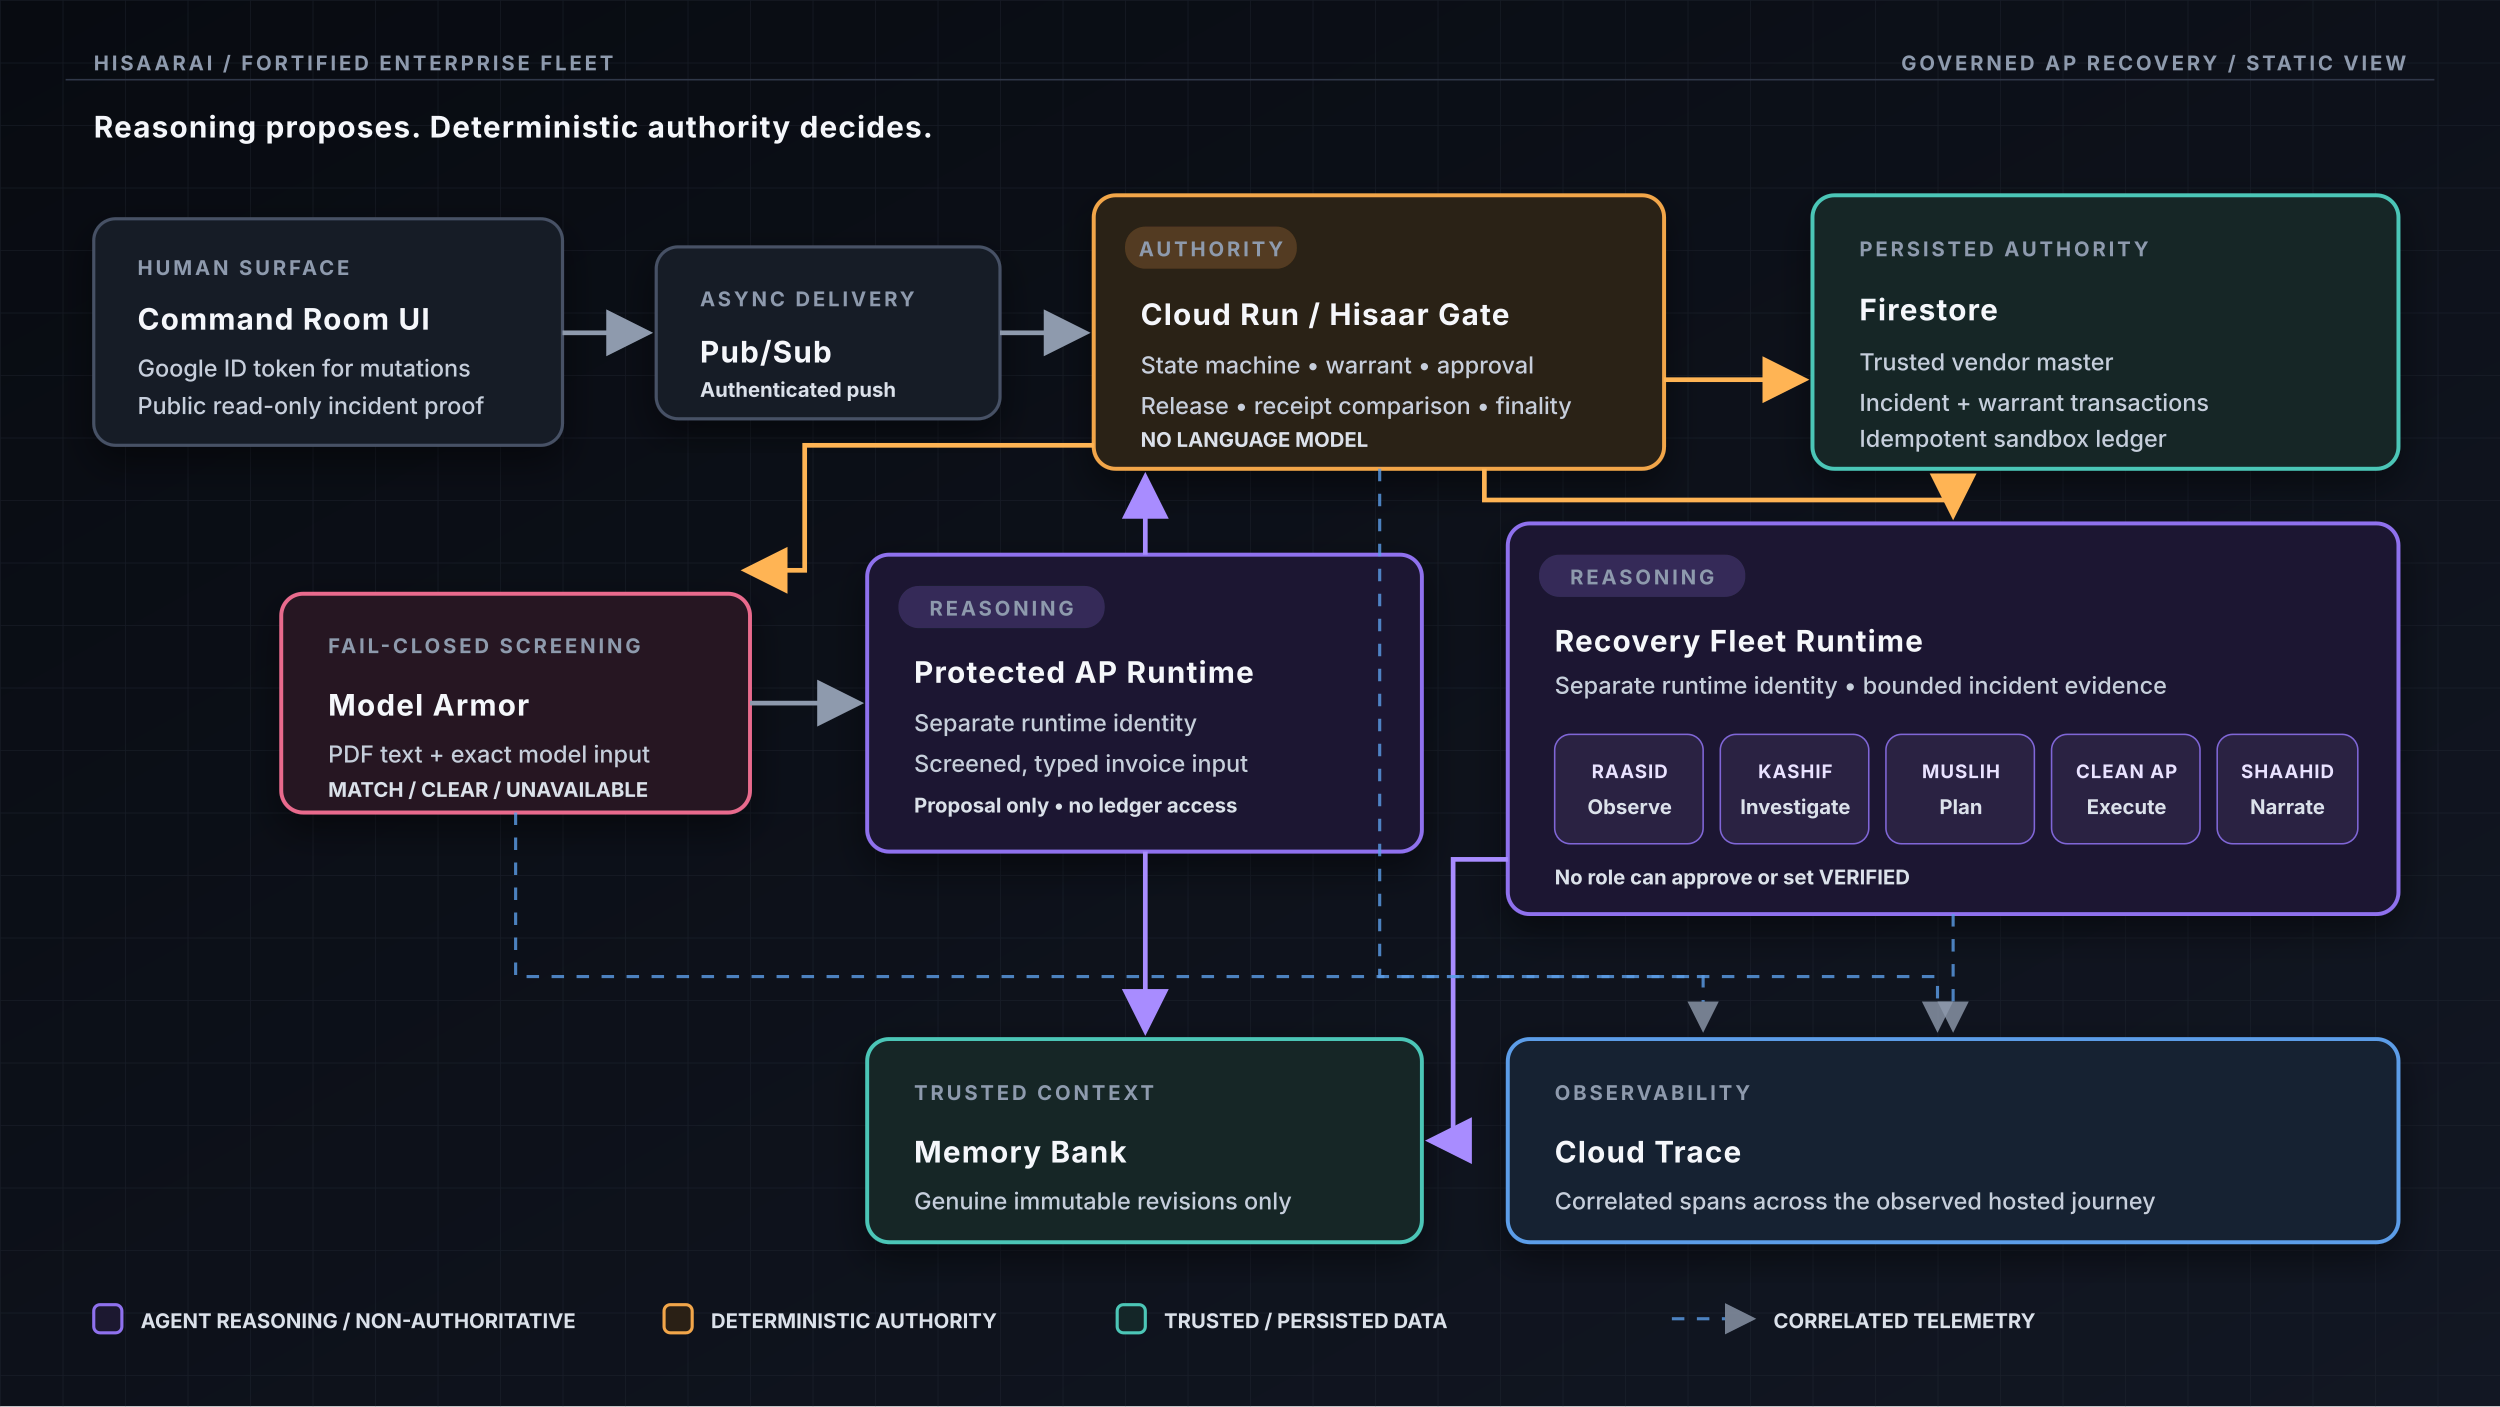
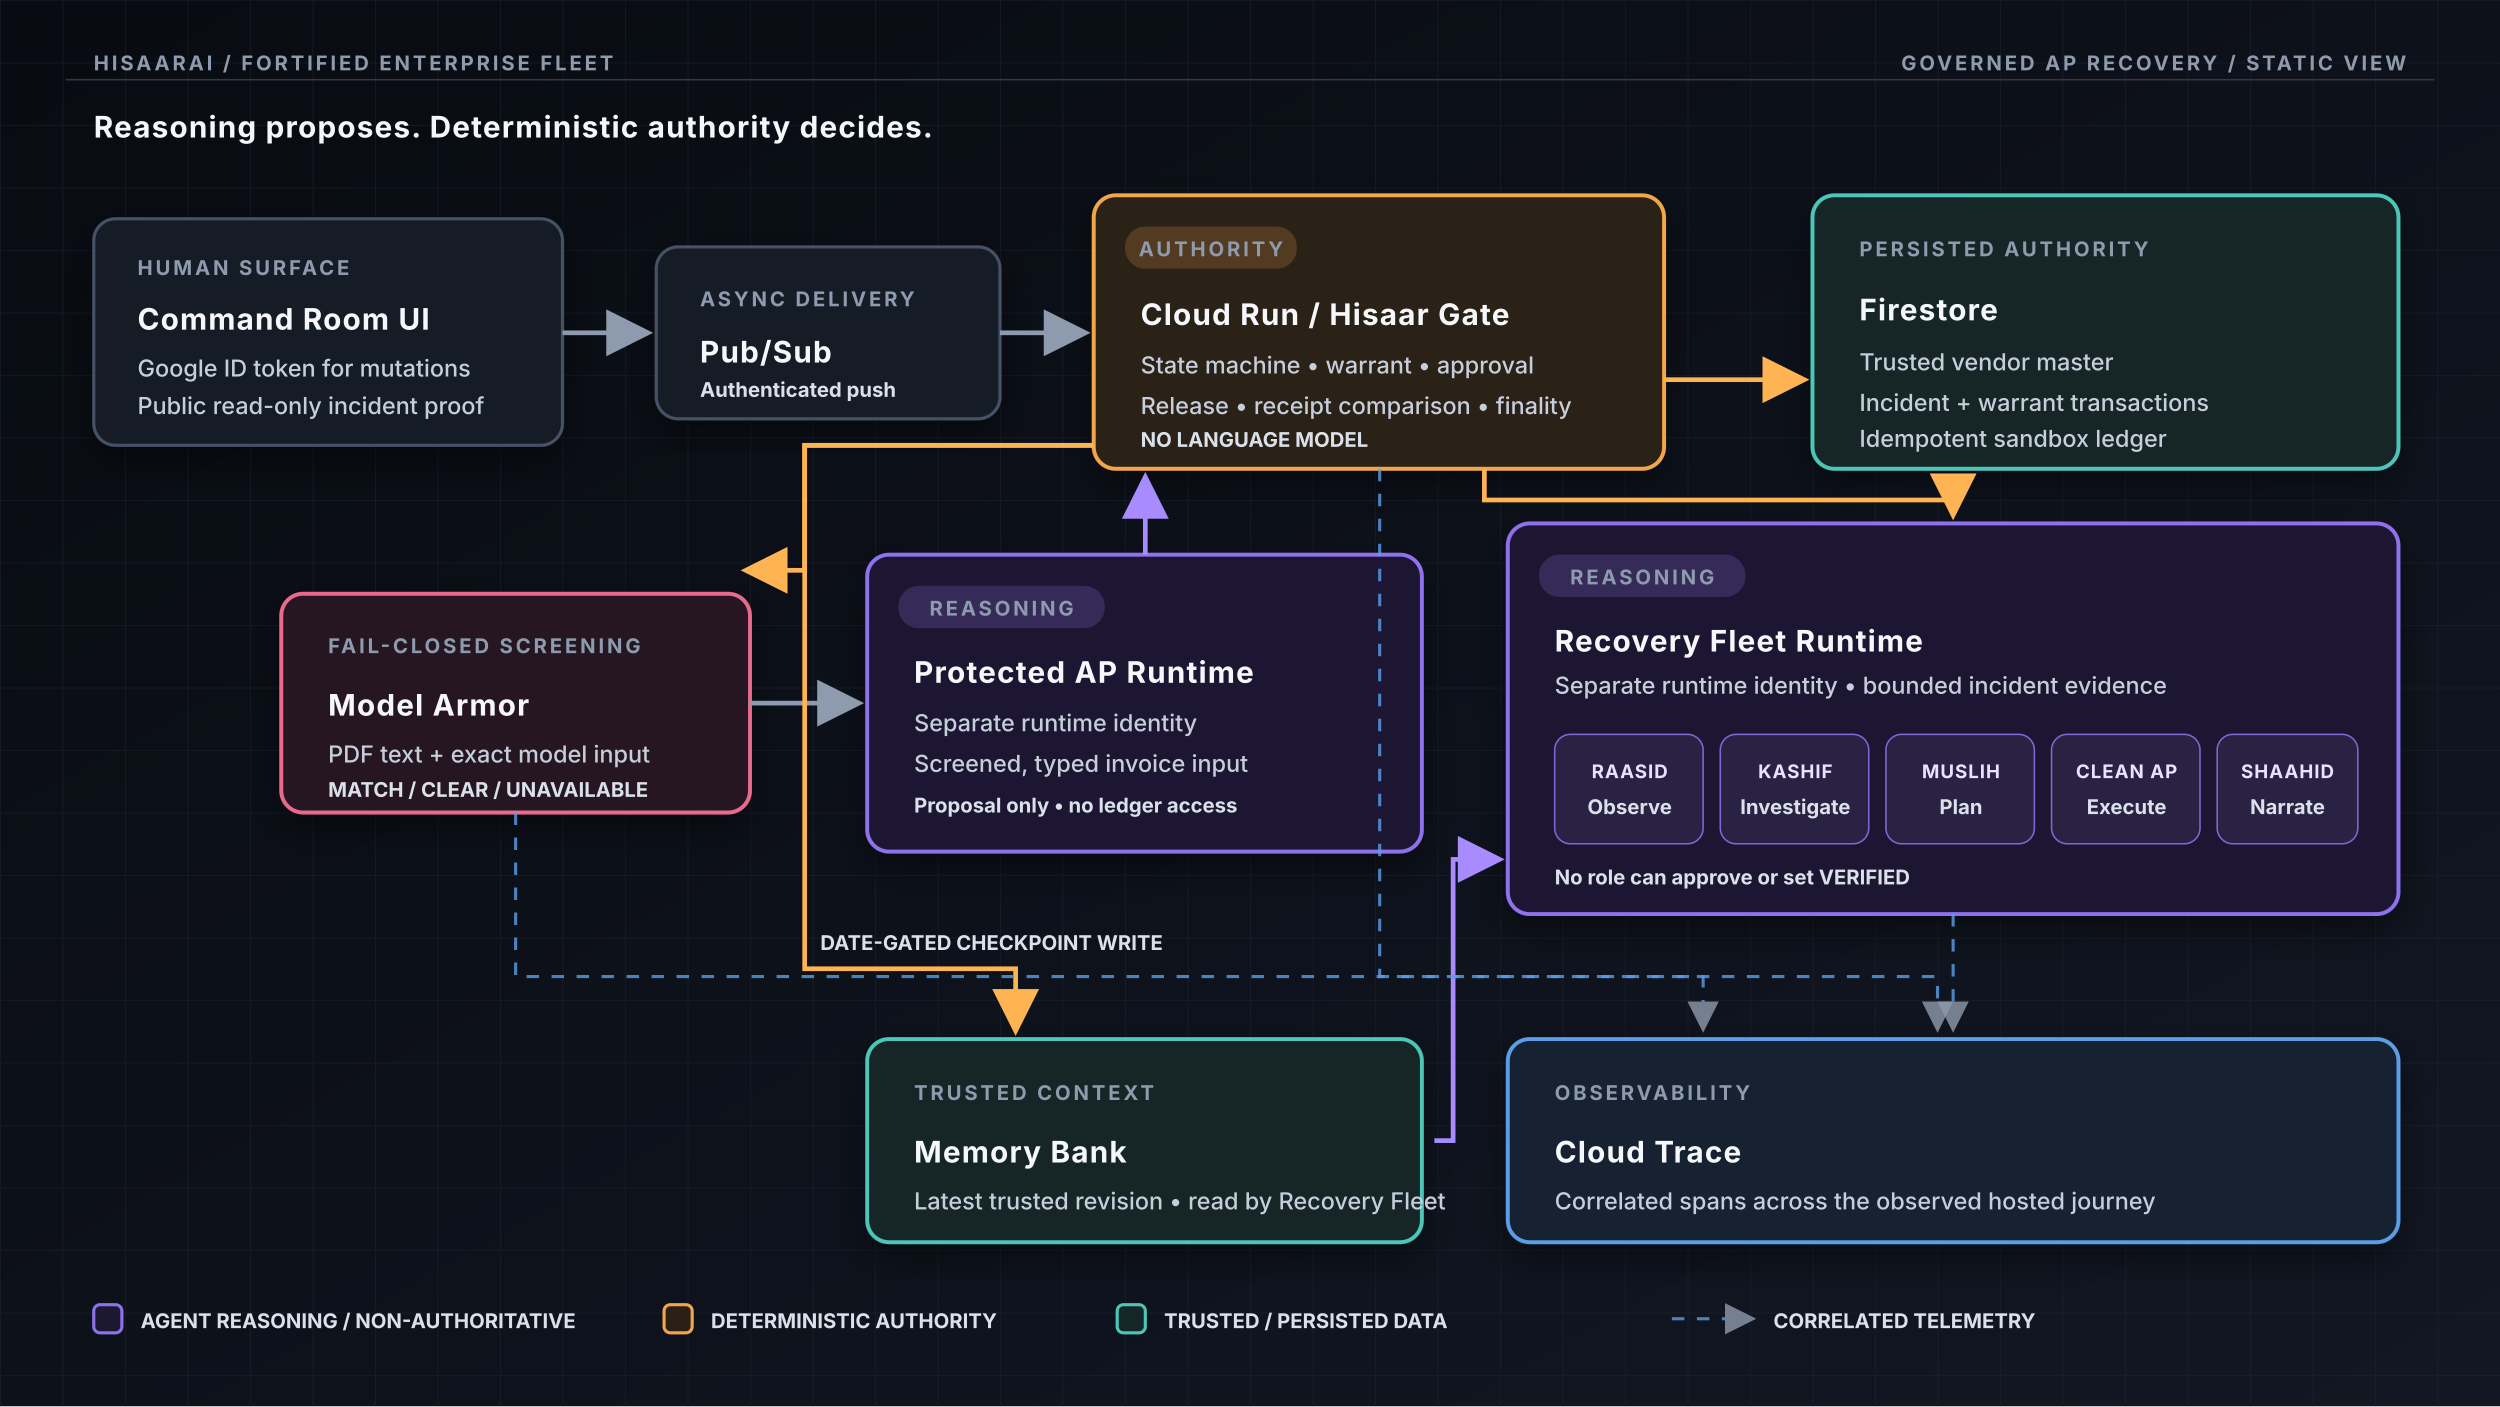
<svg xmlns="http://www.w3.org/2000/svg" width="1600" height="900" viewBox="0 0 1600 900" role="img" aria-labelledby="title description">
  <defs>
    <linearGradient id="background" x1="0" y1="0" x2="1" y2="1">
      <stop offset="0" stop-color="#080b11" />
      <stop offset="1" stop-color="#121723" />
    </linearGradient>
    <pattern id="grid" width="40" height="40" patternUnits="userSpaceOnUse">
      <path d="M40 0H0V40" fill="none" stroke="#242b38" stroke-width="1" opacity="0.45" />
    </pattern>
    <filter id="shadow" x="-20%" y="-20%" width="140%" height="140%">
      <feDropShadow dx="0" dy="10" stdDeviation="12" flood-color="#000" flood-opacity="0.45" />
    </filter>
    <marker id="arrow-neutral" markerWidth="10" markerHeight="10" refX="8" refY="5" orient="auto">
      <path d="M0 0L10 5L0 10Z" fill="#8e9aad" />
    </marker>
    <marker id="arrow-reason" markerWidth="10" markerHeight="10" refX="8" refY="5" orient="auto">
      <path d="M0 0L10 5L0 10Z" fill="#a88cff" />
    </marker>
    <marker id="arrow-authority" markerWidth="10" markerHeight="10" refX="8" refY="5" orient="auto">
      <path d="M0 0L10 5L0 10Z" fill="#ffb454" />
    </marker>
    <style>
      .label { font: 700 19px Inter, ui-sans-serif, system-ui, sans-serif; letter-spacing: .04em; fill: #f5f7fb; }
      .kicker { font: 700 13px Inter, ui-sans-serif, system-ui, sans-serif; letter-spacing: .14em; fill: #8e9aad; }
      .copy { font: 500 15px Inter, ui-sans-serif, system-ui, sans-serif; fill: #c6cedb; }
      .small { font: 650 13px Inter, ui-sans-serif, system-ui, sans-serif; fill: #dbe1ea; }
      .role { font: 700 12px Inter, ui-sans-serif, system-ui, sans-serif; letter-spacing: .05em; fill: #e9e2ff; }
      .neutral { fill: #171d28; stroke: #465165; stroke-width: 2; }
      .reason { fill: #1c1830; stroke: #8f71ee; stroke-width: 2.5; }
      .authority { fill: #2a2015; stroke: #f2a64a; stroke-width: 2.5; }
      .security { fill: #251923; stroke: #e96b8d; stroke-width: 2.5; }
      .data { fill: #142628; stroke: #4cc6b7; stroke-width: 2.5; }
      .trace { fill: #152130; stroke: #5b9de8; stroke-width: 2.5; }
      .flow { fill: none; stroke: #8e9aad; stroke-width: 3; marker-end: url(#arrow-neutral); }
      .reason-flow { fill: none; stroke: #a88cff; stroke-width: 3; marker-end: url(#arrow-reason); }
      .authority-flow { fill: none; stroke: #ffb454; stroke-width: 3; marker-end: url(#arrow-authority); }
      .telemetry { fill: none; stroke: #5b9de8; stroke-width: 2; stroke-dasharray: 8 8; marker-end: url(#arrow-neutral); opacity: .8; }
    </style>
  </defs>
  <rect width="1600" height="900" fill="url(#background)" />
  <rect width="1600" height="900" fill="url(#grid)" />
  <path d="M42 51H1558" stroke="#303849" stroke-width="1" />
  <text x="60" y="45" class="kicker" fill="#ffb454">HISAARAI / FORTIFIED ENTERPRISE FLEET</text>
  <text x="60" y="88" class="label" font-size="31">Reasoning proposes. Deterministic authority decides.</text>
  <text x="1540" y="45" class="kicker" text-anchor="end">GOVERNED AP RECOVERY / STATIC VIEW</text>
  <g filter="url(#shadow)">
    <rect x="60" y="140" width="300" height="145" rx="14" class="neutral" />
    <text x="88" y="176" class="kicker">HUMAN SURFACE</text>
    <text x="88" y="211" class="label">Command Room UI</text>
    <text x="88" y="241" class="copy">Google ID token for mutations</text>
    <text x="88" y="265" class="copy">Public read-only incident proof</text>
  </g>
  <g filter="url(#shadow)">
    <rect x="420" y="158" width="220" height="110" rx="14" class="neutral" />
    <text x="448" y="196" class="kicker">ASYNC DELIVERY</text>
    <text x="448" y="232" class="label">Pub/Sub</text>
    <text x="448" y="254" class="small">Authenticated push</text>
  </g>
  <g filter="url(#shadow)">
    <rect x="700" y="125" width="365" height="175" rx="14" class="authority" />
    <rect x="720" y="145" width="110" height="27" rx="13" fill="#f2a64a" opacity="0.2" />
    <text x="775" y="164" class="kicker" text-anchor="middle" fill="#ffc77f">AUTHORITY</text>
    <text x="730" y="208" class="label">Cloud Run / Hisaar Gate</text>
    <text x="730" y="239" class="copy">State machine • warrant • approval</text>
    <text x="730" y="265" class="copy">Release • receipt comparison • finality</text>
    <text x="730" y="286" class="small" fill="#ffc77f">NO LANGUAGE MODEL</text>
  </g>
  <g filter="url(#shadow)">
    <rect x="1160" y="125" width="375" height="175" rx="14" class="data" />
    <text x="1190" y="164" class="kicker" fill="#79ddd1">PERSISTED AUTHORITY</text>
    <text x="1190" y="205" class="label">Firestore</text>
    <text x="1190" y="237" class="copy">Trusted vendor master</text>
    <text x="1190" y="263" class="copy">Incident + warrant transactions</text>
    <text x="1190" y="286" class="copy">Idempotent sandbox ledger</text>
  </g>
  <g filter="url(#shadow)">
    <rect x="180" y="380" width="300" height="140" rx="14" class="security" />
    <text x="210" y="418" class="kicker" fill="#ff94b1">FAIL-CLOSED SCREENING</text>
    <text x="210" y="458" class="label">Model Armor</text>
    <text x="210" y="488" class="copy">PDF text + exact model input</text>
    <text x="210" y="510" class="small">MATCH / CLEAR / UNAVAILABLE</text>
  </g>
  <g filter="url(#shadow)">
    <rect x="555" y="355" width="355" height="190" rx="14" class="reason" />
    <rect x="575" y="375" width="132" height="27" rx="13" fill="#8f71ee" opacity="0.22" />
    <text x="641" y="394" class="kicker" text-anchor="middle" fill="#c3b2ff">REASONING</text>
    <text x="585" y="437" class="label">Protected AP Runtime</text>
    <text x="585" y="468" class="copy">Separate runtime identity</text>
    <text x="585" y="494" class="copy">Screened, typed invoice input</text>
    <text x="585" y="520" class="small" fill="#c3b2ff">Proposal only • no ledger access</text>
  </g>
  <g filter="url(#shadow)">
    <rect x="965" y="335" width="570" height="250" rx="14" class="reason" />
    <rect x="985" y="355" width="132" height="27" rx="13" fill="#8f71ee" opacity="0.22" />
    <text x="1051" y="374" class="kicker" text-anchor="middle" fill="#c3b2ff">REASONING</text>
    <text x="995" y="417" class="label">Recovery Fleet Runtime</text>
    <text x="995" y="444" class="copy">Separate runtime identity • bounded incident evidence</text>
    <rect x="995" y="470" width="95" height="70" rx="10" fill="#292143" stroke="#8066d7" />
    <rect x="1101" y="470" width="95" height="70" rx="10" fill="#292143" stroke="#8066d7" />
    <rect x="1207" y="470" width="95" height="70" rx="10" fill="#292143" stroke="#8066d7" />
    <rect x="1313" y="470" width="95" height="70" rx="10" fill="#292143" stroke="#8066d7" />
    <rect x="1419" y="470" width="90" height="70" rx="10" fill="#292143" stroke="#8066d7" />
    <text x="1043" y="498" class="role" text-anchor="middle">RAASID</text>
    <text x="1043" y="521" class="small" text-anchor="middle">Observe</text>
    <text x="1149" y="498" class="role" text-anchor="middle">KASHIF</text>
    <text x="1149" y="521" class="small" text-anchor="middle">Investigate</text>
    <text x="1255" y="498" class="role" text-anchor="middle">MUSLIH</text>
    <text x="1255" y="521" class="small" text-anchor="middle">Plan</text>
    <text x="1361" y="498" class="role" text-anchor="middle">CLEAN AP</text>
    <text x="1361" y="521" class="small" text-anchor="middle">Execute</text>
    <text x="1464" y="498" class="role" text-anchor="middle">SHAAHID</text>
    <text x="1464" y="521" class="small" text-anchor="middle">Narrate</text>
    <text x="995" y="566" class="small" fill="#c3b2ff">No role can approve or set VERIFIED</text>
  </g>
  <g filter="url(#shadow)">
    <rect x="555" y="665" width="355" height="130" rx="14" class="data" />
    <text x="585" y="704" class="kicker" fill="#79ddd1">TRUSTED CONTEXT</text>
    <text x="585" y="744" class="label">Memory Bank</text>
-     <text x="585" y="774" class="copy">Genuine immutable revisions only</text>
+     <text x="585" y="774" class="copy">Latest trusted revision • read by Recovery Fleet</text>
  </g>
  <g filter="url(#shadow)">
    <rect x="965" y="665" width="570" height="130" rx="14" class="trace" />
    <text x="995" y="704" class="kicker" fill="#87bfff">OBSERVABILITY</text>
    <text x="995" y="744" class="label">Cloud Trace</text>
    <text x="995" y="774" class="copy">Correlated spans across the observed hosted journey</text>
  </g>
  <path d="M360 213H412" class="flow" />
  <path d="M640 213H692" class="flow" />
  <path d="M700 285H515V365H480" class="authority-flow" />
  <path d="M480 450H547" class="flow" />
  <path d="M733 355V308" class="reason-flow" />
  <path d="M1065 243H1152" class="authority-flow" />
  <path d="M950 300V320H1250V327" class="authority-flow" />
-   <path d="M965 550H930V730H918" class="reason-flow" />
-   <path d="M733 545V657" class="reason-flow" />
+   <path d="M700 285H515V620H650V657" class="authority-flow" />
+   <text x="525" y="608" class="small" fill="#ffc77f">DATE-GATED CHECKPOINT WRITE</text>
+   <path d="M918 730H930V550H957" class="reason-flow" />
  <path d="M883 300V625H1240V657" class="telemetry" />
  <path d="M330 520V625H1090V657" class="telemetry" />
  <path d="M1250 585V657" class="telemetry" />
  <g transform="translate(60 835)">
    <rect width="18" height="18" rx="4" fill="#1c1830" stroke="#8f71ee" stroke-width="2" />
    <text x="30" y="15" class="small">AGENT REASONING / NON-AUTHORITATIVE</text>
    <rect x="365" width="18" height="18" rx="4" fill="#2a2015" stroke="#f2a64a" stroke-width="2" />
    <text x="395" y="15" class="small">DETERMINISTIC AUTHORITY</text>
    <rect x="655" width="18" height="18" rx="4" fill="#142628" stroke="#4cc6b7" stroke-width="2" />
    <text x="685" y="15" class="small">TRUSTED / PERSISTED DATA</text>
    <path d="M1010 9H1060" class="telemetry" />
    <text x="1075" y="15" class="small">CORRELATED TELEMETRY</text>
  </g>
</svg>
